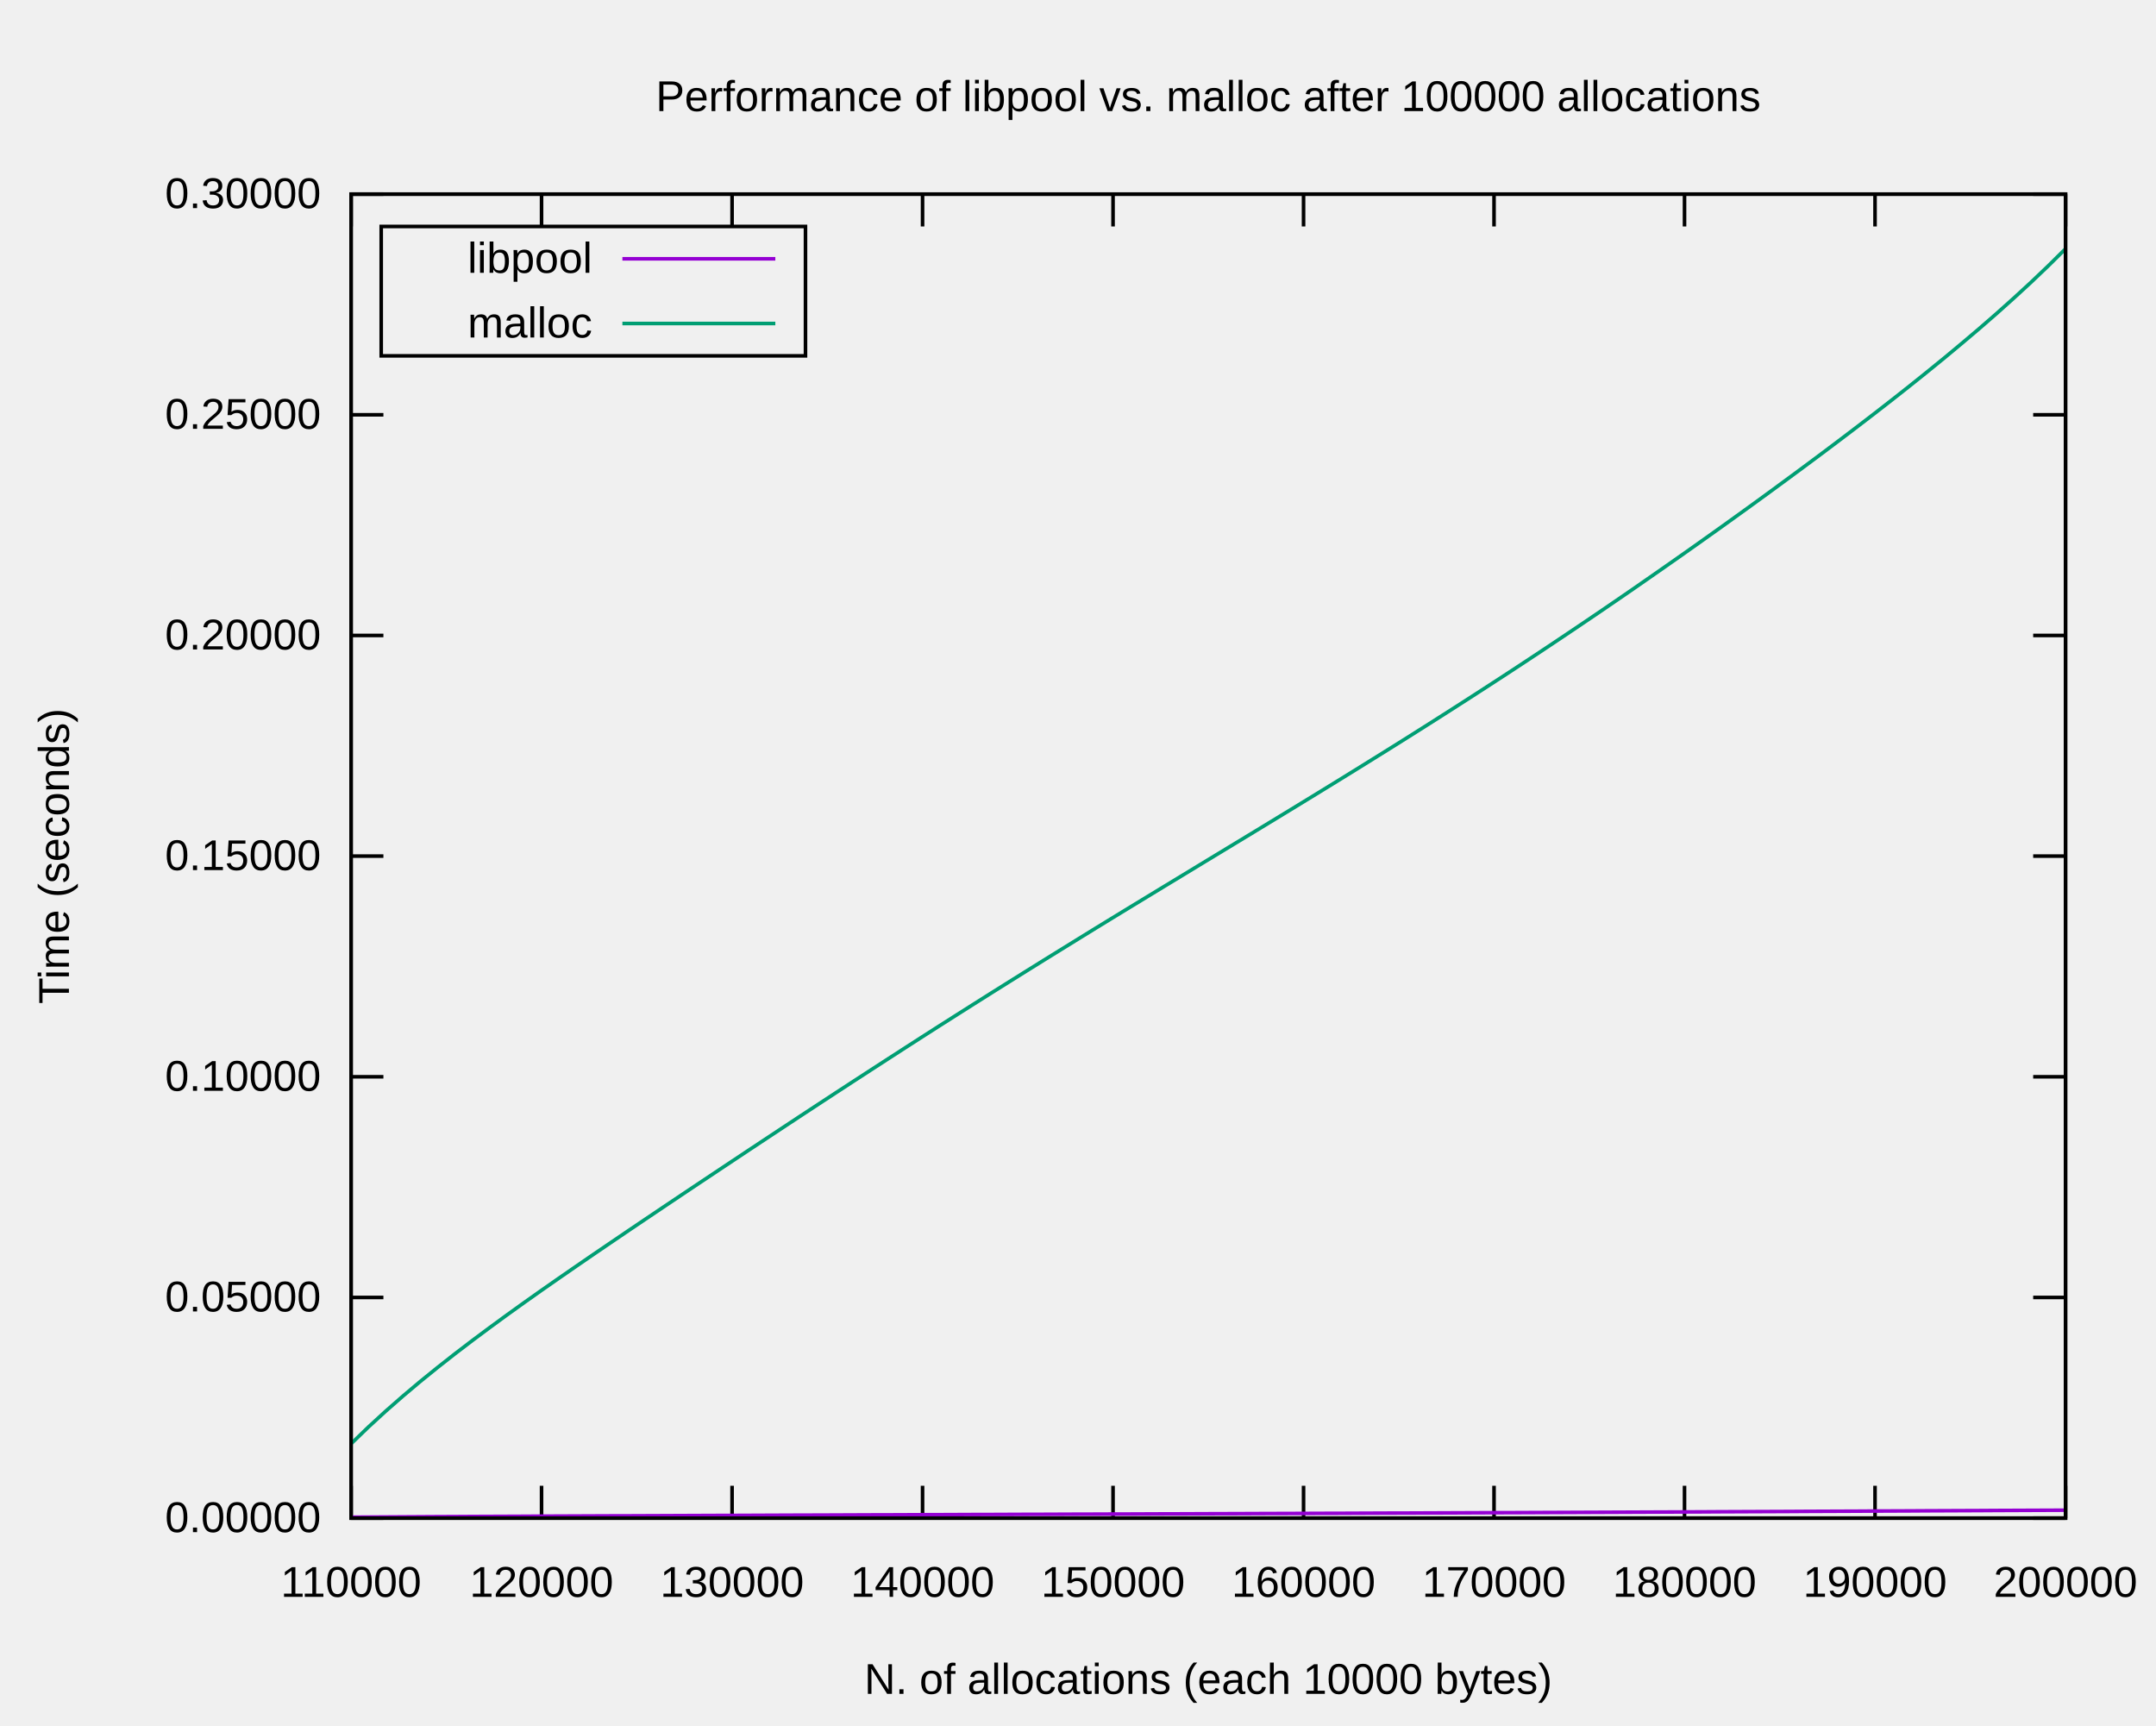
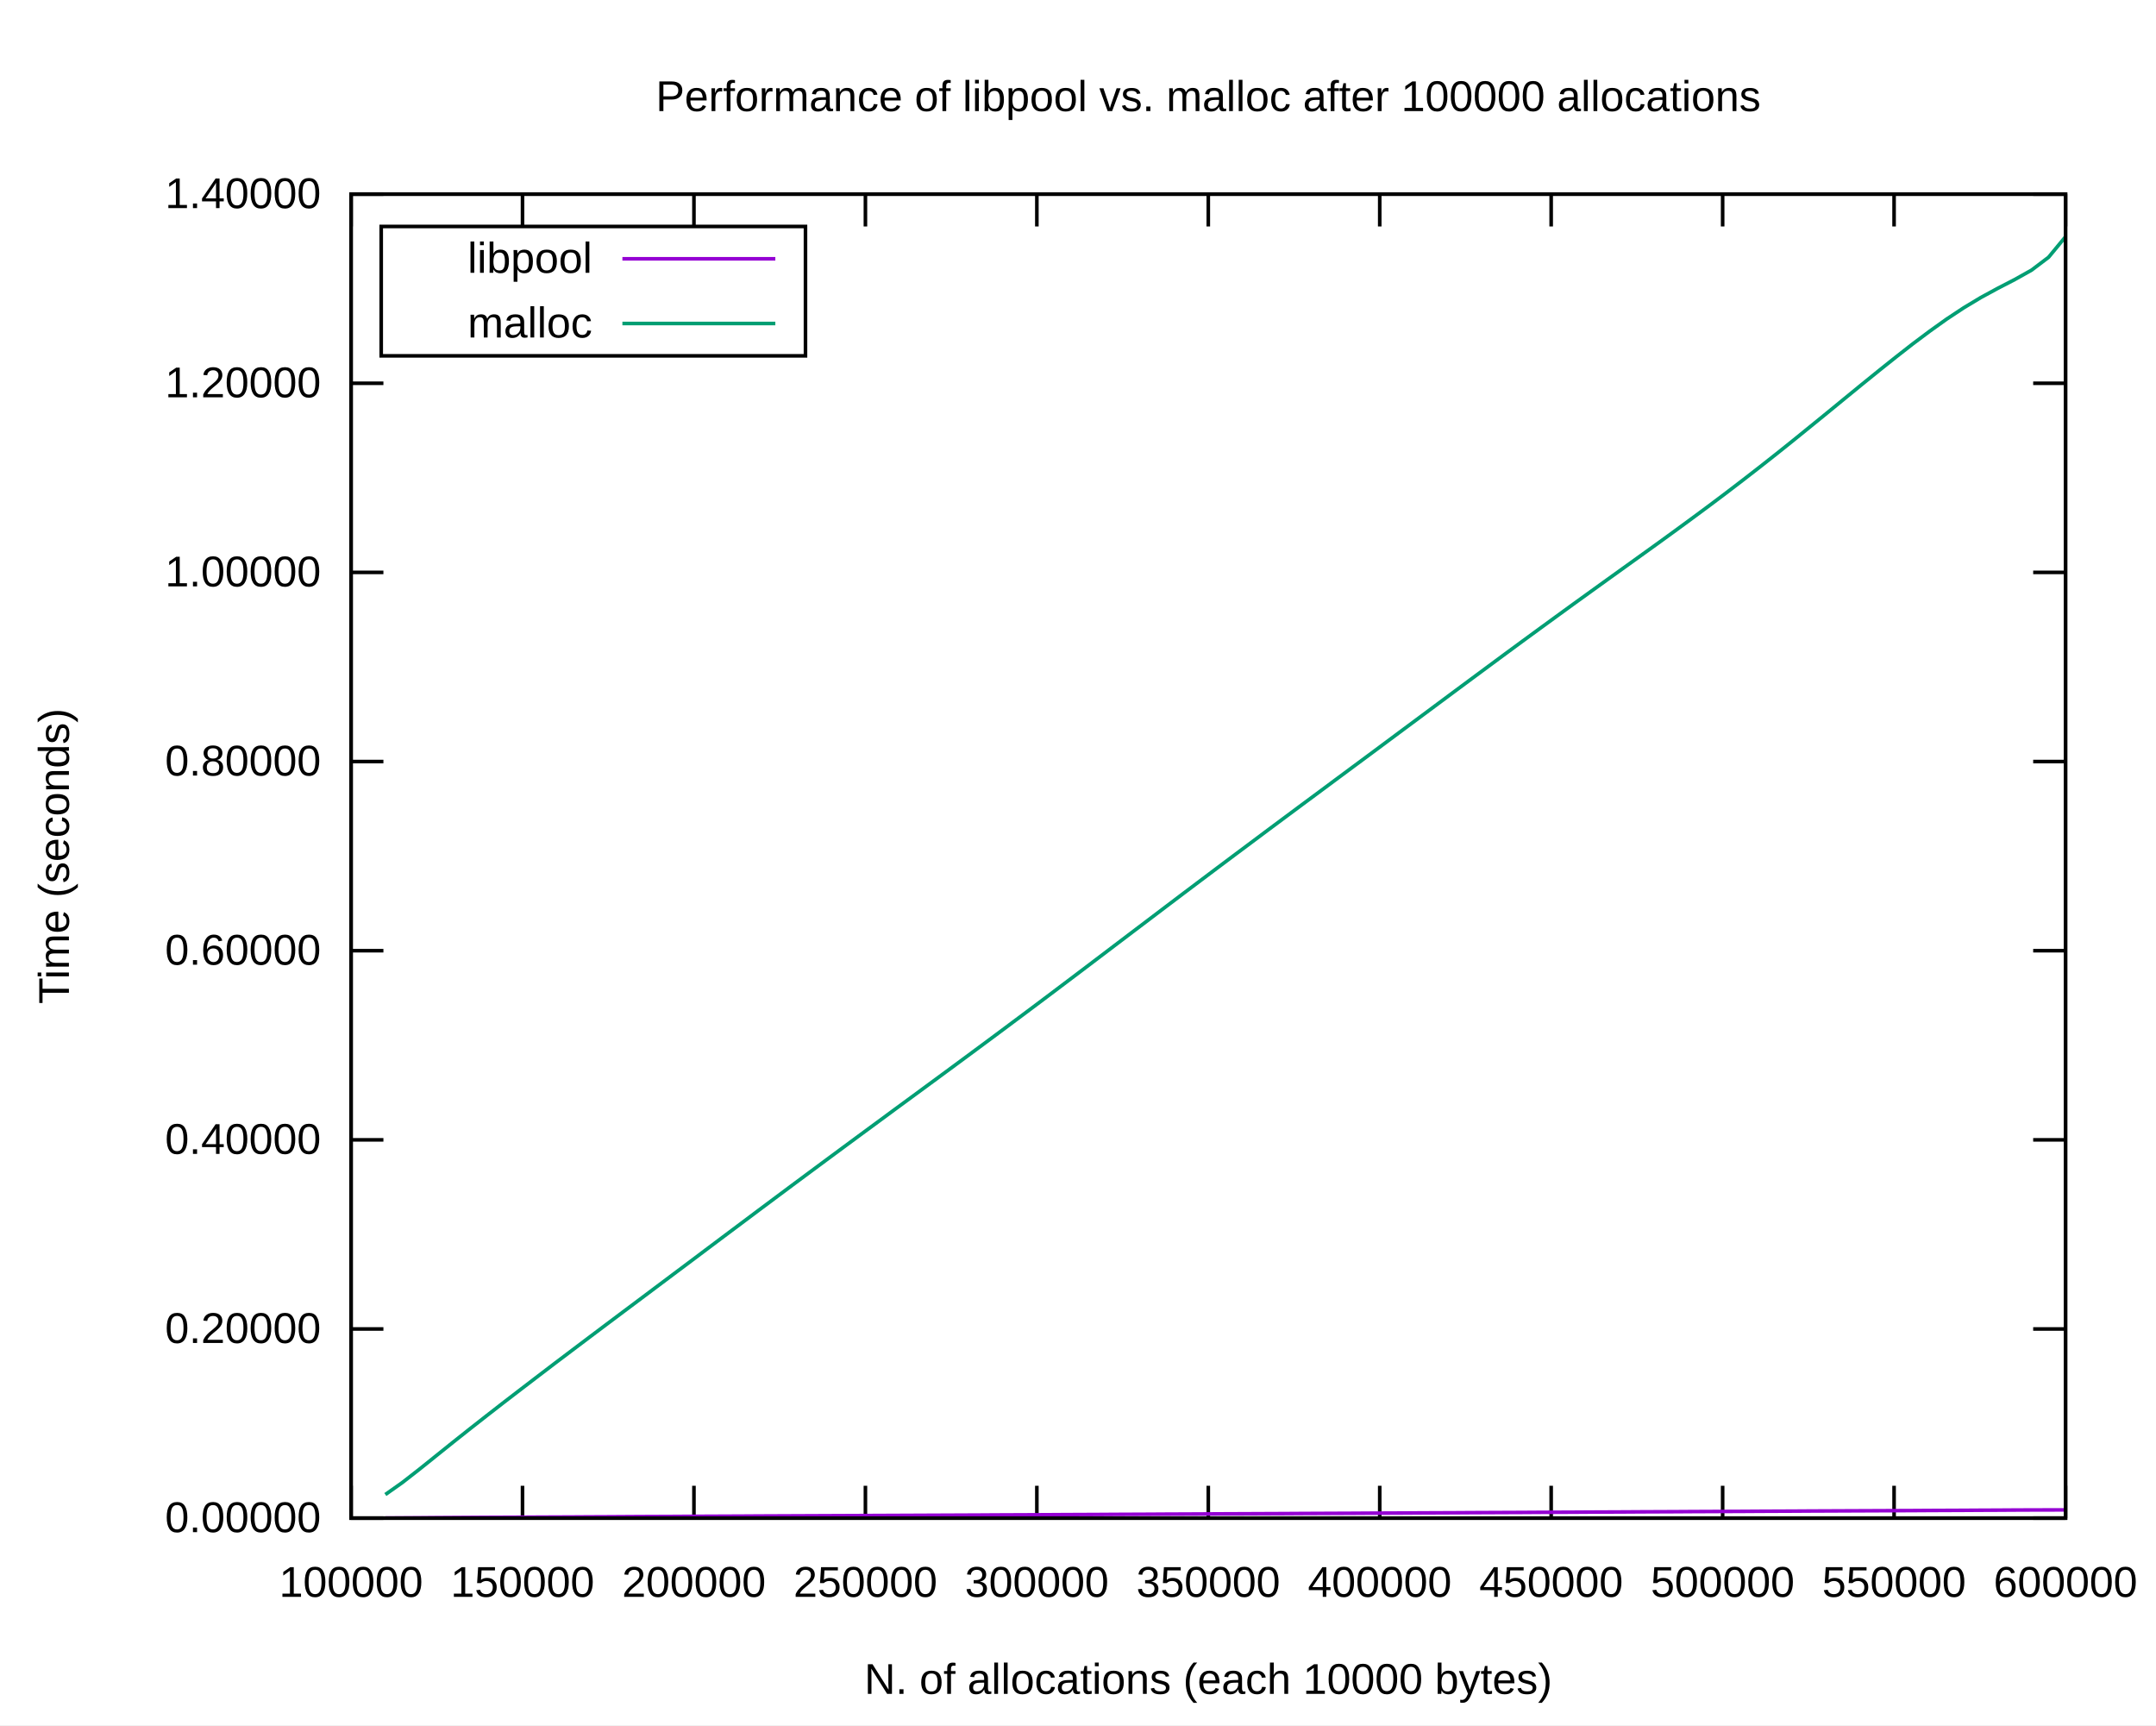
<svg xmlns="http://www.w3.org/2000/svg" xmlns:xlink="http://www.w3.org/1999/xlink" width="600" height="480" viewBox="0 0 600 480">
  <g id="gnuplot_canvas">
-     <rect x="0" y="0" width="600" height="480" fill="none" />
+     <rect x="0" y="0" width="600" height="480" fill="#ffffff" />
    <defs>
      <circle id="gpDot" r="0.5" stroke-width="0.5" stroke="currentColor" />
      <path id="gpPt0" stroke-width="0.222" stroke="currentColor" d="M-1,0 h2 M0,-1 v2" />
      <path id="gpPt1" stroke-width="0.222" stroke="currentColor" d="M-1,-1 L1,1 M1,-1 L-1,1" />
      <path id="gpPt2" stroke-width="0.222" stroke="currentColor" d="M-1,0 L1,0 M0,-1 L0,1 M-1,-1 L1,1 M-1,1 L1,-1" />
      <rect id="gpPt3" stroke-width="0.222" stroke="currentColor" x="-1" y="-1" width="2" height="2" />
      <rect id="gpPt4" stroke-width="0.222" stroke="currentColor" fill="currentColor" x="-1" y="-1" width="2" height="2" />
      <circle id="gpPt5" stroke-width="0.222" stroke="currentColor" cx="0" cy="0" r="1" />
      <use xlink:href="#gpPt5" id="gpPt6" fill="currentColor" stroke="none" />
      <path id="gpPt7" stroke-width="0.222" stroke="currentColor" d="M0,-1.33 L-1.33,0.67 L1.33,0.67 z" />
      <use xlink:href="#gpPt7" id="gpPt8" fill="currentColor" stroke="none" />
      <use xlink:href="#gpPt7" id="gpPt9" stroke="currentColor" transform="rotate(180)" />
      <use xlink:href="#gpPt9" id="gpPt10" fill="currentColor" stroke="none" />
      <use xlink:href="#gpPt3" id="gpPt11" stroke="currentColor" transform="rotate(45)" />
      <use xlink:href="#gpPt11" id="gpPt12" fill="currentColor" stroke="none" />
      <path id="gpPt13" stroke-width="0.222" stroke="currentColor" d="M0,1.330 L1.265,0.411 L0.782,-1.067 L-0.782,-1.076 L-1.265,0.411 z" />
      <use xlink:href="#gpPt13" id="gpPt14" fill="currentColor" stroke="none" />
      <filter id="textbox" filterUnits="objectBoundingBox" x="0" y="0" height="1" width="1">
-         <feFlood flood-color="white" flood-opacity="1" result="bgnd" />
+         <feFlood flood-color="#FFFFFF" flood-opacity="1" result="bgnd" />
        <feComposite in="SourceGraphic" in2="bgnd" operator="atop" />
      </filter>
      <filter id="greybox" filterUnits="objectBoundingBox" x="0" y="0" height="1" width="1">
        <feFlood flood-color="lightgrey" flood-opacity="1" result="grey" />
        <feComposite in="SourceGraphic" in2="grey" operator="atop" />
      </filter>
    </defs>
-     <g fill="none" color="white" stroke="currentColor" stroke-width="1.00" stroke-linecap="butt" stroke-linejoin="miter">
+     <g fill="none" color="#FFFFFF" stroke="currentColor" stroke-width="1.00" stroke-linecap="butt" stroke-linejoin="miter">
</g>
    <g fill="none" color="black" stroke="currentColor" stroke-width="1.00" stroke-linecap="butt" stroke-linejoin="miter">
      <path stroke="black" d="M97.70,422.40 L106.70,422.40 M574.82,422.40 L565.82,422.40  " />
      <g transform="translate(89.31,426.30)" stroke="none" fill="black" font-family="Arial" font-size="12.00" text-anchor="end">
        <text>
          <tspan font-family="Arial">0.00000</tspan>
        </text>
      </g>
    </g>
    <g fill="none" color="black" stroke="currentColor" stroke-width="1.00" stroke-linecap="butt" stroke-linejoin="miter">
-       <path stroke="black" d="M97.70,361.00 L106.70,361.00 M574.82,361.00 L565.82,361.00  " />
-       <g transform="translate(89.31,364.90)" stroke="none" fill="black" font-family="Arial" font-size="12.00" text-anchor="end">
-         <text>
-           <tspan font-family="Arial">0.05000</tspan>
-         </text>
-       </g>
-     </g>
-     <g fill="none" color="black" stroke="currentColor" stroke-width="1.00" stroke-linecap="butt" stroke-linejoin="miter">
-       <path stroke="black" d="M97.70,299.60 L106.70,299.60 M574.82,299.60 L565.82,299.60  " />
-       <g transform="translate(89.31,303.50)" stroke="none" fill="black" font-family="Arial" font-size="12.00" text-anchor="end">
-         <text>
-           <tspan font-family="Arial">0.10000</tspan>
-         </text>
-       </g>
-     </g>
-     <g fill="none" color="black" stroke="currentColor" stroke-width="1.00" stroke-linecap="butt" stroke-linejoin="miter">
-       <path stroke="black" d="M97.70,238.20 L106.70,238.20 M574.82,238.20 L565.82,238.20  " />
-       <g transform="translate(89.31,242.10)" stroke="none" fill="black" font-family="Arial" font-size="12.00" text-anchor="end">
-         <text>
-           <tspan font-family="Arial">0.15000</tspan>
-         </text>
-       </g>
-     </g>
-     <g fill="none" color="black" stroke="currentColor" stroke-width="1.00" stroke-linecap="butt" stroke-linejoin="miter">
-       <path stroke="black" d="M97.70,176.81 L106.70,176.81 M574.82,176.81 L565.82,176.81  " />
-       <g transform="translate(89.31,180.71)" stroke="none" fill="black" font-family="Arial" font-size="12.00" text-anchor="end">
+       <path stroke="black" d="M97.70,369.77 L106.70,369.77 M574.82,369.77 L565.82,369.77  " />
+       <g transform="translate(89.31,373.67)" stroke="none" fill="black" font-family="Arial" font-size="12.00" text-anchor="end">
        <text>
          <tspan font-family="Arial">0.20000</tspan>
        </text>
      </g>
    </g>
    <g fill="none" color="black" stroke="currentColor" stroke-width="1.00" stroke-linecap="butt" stroke-linejoin="miter">
-       <path stroke="black" d="M97.70,115.41 L106.70,115.41 M574.82,115.41 L565.82,115.41  " />
-       <g transform="translate(89.31,119.31)" stroke="none" fill="black" font-family="Arial" font-size="12.00" text-anchor="end">
-         <text>
-           <tspan font-family="Arial">0.25000</tspan>
+       <path stroke="black" d="M97.70,317.15 L106.70,317.15 M574.82,317.15 L565.82,317.15  " />
+       <g transform="translate(89.31,321.05)" stroke="none" fill="black" font-family="Arial" font-size="12.00" text-anchor="end">
+         <text>
+           <tspan font-family="Arial">0.40000</tspan>
+         </text>
+       </g>
+     </g>
+     <g fill="none" color="black" stroke="currentColor" stroke-width="1.00" stroke-linecap="butt" stroke-linejoin="miter">
+       <path stroke="black" d="M97.70,264.52 L106.70,264.52 M574.82,264.52 L565.82,264.52  " />
+       <g transform="translate(89.31,268.42)" stroke="none" fill="black" font-family="Arial" font-size="12.00" text-anchor="end">
+         <text>
+           <tspan font-family="Arial">0.60000</tspan>
+         </text>
+       </g>
+     </g>
+     <g fill="none" color="black" stroke="currentColor" stroke-width="1.00" stroke-linecap="butt" stroke-linejoin="miter">
+       <path stroke="black" d="M97.70,211.89 L106.70,211.89 M574.82,211.89 L565.82,211.89  " />
+       <g transform="translate(89.31,215.79)" stroke="none" fill="black" font-family="Arial" font-size="12.00" text-anchor="end">
+         <text>
+           <tspan font-family="Arial">0.80000</tspan>
+         </text>
+       </g>
+     </g>
+     <g fill="none" color="black" stroke="currentColor" stroke-width="1.00" stroke-linecap="butt" stroke-linejoin="miter">
+       <path stroke="black" d="M97.70,159.26 L106.70,159.26 M574.82,159.26 L565.82,159.26  " />
+       <g transform="translate(89.31,163.16)" stroke="none" fill="black" font-family="Arial" font-size="12.00" text-anchor="end">
+         <text>
+           <tspan font-family="Arial">1.00000</tspan>
+         </text>
+       </g>
+     </g>
+     <g fill="none" color="black" stroke="currentColor" stroke-width="1.00" stroke-linecap="butt" stroke-linejoin="miter">
+       <path stroke="black" d="M97.70,106.64 L106.70,106.64 M574.82,106.64 L565.82,106.64  " />
+       <g transform="translate(89.31,110.54)" stroke="none" fill="black" font-family="Arial" font-size="12.00" text-anchor="end">
+         <text>
+           <tspan font-family="Arial">1.20000</tspan>
        </text>
      </g>
    </g>
    <g fill="none" color="black" stroke="currentColor" stroke-width="1.00" stroke-linecap="butt" stroke-linejoin="miter">
      <path stroke="black" d="M97.70,54.01 L106.70,54.01 M574.82,54.01 L565.82,54.01  " />
      <g transform="translate(89.31,57.91)" stroke="none" fill="black" font-family="Arial" font-size="12.00" text-anchor="end">
        <text>
-           <tspan font-family="Arial">0.30000</tspan>
+           <tspan font-family="Arial">1.40000</tspan>
        </text>
      </g>
    </g>
    <g fill="none" color="black" stroke="currentColor" stroke-width="1.00" stroke-linecap="butt" stroke-linejoin="miter">
      <path stroke="black" d="M97.70,422.40 L97.70,413.40 M97.70,54.01 L97.70,63.01  " />
      <g transform="translate(97.70,444.30)" stroke="none" fill="black" font-family="Arial" font-size="12.00" text-anchor="middle">
        <text>
-           <tspan font-family="Arial"> 110000</tspan>
-         </text>
-       </g>
-     </g>
-     <g fill="none" color="black" stroke="currentColor" stroke-width="1.00" stroke-linecap="butt" stroke-linejoin="miter">
-       <path stroke="black" d="M150.71,422.40 L150.71,413.40 M150.71,54.01 L150.71,63.01  " />
-       <g transform="translate(150.71,444.30)" stroke="none" fill="black" font-family="Arial" font-size="12.00" text-anchor="middle">
-         <text>
-           <tspan font-family="Arial"> 120000</tspan>
-         </text>
-       </g>
-     </g>
-     <g fill="none" color="black" stroke="currentColor" stroke-width="1.00" stroke-linecap="butt" stroke-linejoin="miter">
-       <path stroke="black" d="M203.73,422.40 L203.73,413.40 M203.73,54.01 L203.73,63.01  " />
-       <g transform="translate(203.73,444.30)" stroke="none" fill="black" font-family="Arial" font-size="12.00" text-anchor="middle">
-         <text>
-           <tspan font-family="Arial"> 130000</tspan>
-         </text>
-       </g>
-     </g>
-     <g fill="none" color="black" stroke="currentColor" stroke-width="1.00" stroke-linecap="butt" stroke-linejoin="miter">
-       <path stroke="black" d="M256.74,422.40 L256.74,413.40 M256.74,54.01 L256.74,63.01  " />
-       <g transform="translate(256.74,444.30)" stroke="none" fill="black" font-family="Arial" font-size="12.00" text-anchor="middle">
-         <text>
-           <tspan font-family="Arial"> 140000</tspan>
-         </text>
-       </g>
-     </g>
-     <g fill="none" color="black" stroke="currentColor" stroke-width="1.00" stroke-linecap="butt" stroke-linejoin="miter">
-       <path stroke="black" d="M309.75,422.40 L309.75,413.40 M309.75,54.01 L309.75,63.01  " />
-       <g transform="translate(309.75,444.30)" stroke="none" fill="black" font-family="Arial" font-size="12.00" text-anchor="middle">
+           <tspan font-family="Arial"> 100000</tspan>
+         </text>
+       </g>
+     </g>
+     <g fill="none" color="black" stroke="currentColor" stroke-width="1.00" stroke-linecap="butt" stroke-linejoin="miter">
+       <path stroke="black" d="M145.41,422.40 L145.41,413.40 M145.41,54.01 L145.41,63.01  " />
+       <g transform="translate(145.41,444.30)" stroke="none" fill="black" font-family="Arial" font-size="12.00" text-anchor="middle">
        <text>
          <tspan font-family="Arial"> 150000</tspan>
        </text>
      </g>
    </g>
    <g fill="none" color="black" stroke="currentColor" stroke-width="1.00" stroke-linecap="butt" stroke-linejoin="miter">
-       <path stroke="black" d="M362.77,422.40 L362.77,413.40 M362.77,54.01 L362.77,63.01  " />
-       <g transform="translate(362.77,444.30)" stroke="none" fill="black" font-family="Arial" font-size="12.00" text-anchor="middle">
-         <text>
-           <tspan font-family="Arial"> 160000</tspan>
-         </text>
-       </g>
-     </g>
-     <g fill="none" color="black" stroke="currentColor" stroke-width="1.00" stroke-linecap="butt" stroke-linejoin="miter">
-       <path stroke="black" d="M415.78,422.40 L415.78,413.40 M415.78,54.01 L415.78,63.01  " />
-       <g transform="translate(415.78,444.30)" stroke="none" fill="black" font-family="Arial" font-size="12.00" text-anchor="middle">
-         <text>
-           <tspan font-family="Arial"> 170000</tspan>
-         </text>
-       </g>
-     </g>
-     <g fill="none" color="black" stroke="currentColor" stroke-width="1.00" stroke-linecap="butt" stroke-linejoin="miter">
-       <path stroke="black" d="M468.79,422.40 L468.79,413.40 M468.79,54.01 L468.79,63.01  " />
-       <g transform="translate(468.79,444.30)" stroke="none" fill="black" font-family="Arial" font-size="12.00" text-anchor="middle">
-         <text>
-           <tspan font-family="Arial"> 180000</tspan>
-         </text>
-       </g>
-     </g>
-     <g fill="none" color="black" stroke="currentColor" stroke-width="1.00" stroke-linecap="butt" stroke-linejoin="miter">
-       <path stroke="black" d="M521.81,422.40 L521.81,413.40 M521.81,54.01 L521.81,63.01  " />
-       <g transform="translate(521.81,444.30)" stroke="none" fill="black" font-family="Arial" font-size="12.00" text-anchor="middle">
-         <text>
-           <tspan font-family="Arial"> 190000</tspan>
+       <path stroke="black" d="M193.12,422.40 L193.12,413.40 M193.12,54.01 L193.12,63.01  " />
+       <g transform="translate(193.12,444.30)" stroke="none" fill="black" font-family="Arial" font-size="12.00" text-anchor="middle">
+         <text>
+           <tspan font-family="Arial"> 200000</tspan>
+         </text>
+       </g>
+     </g>
+     <g fill="none" color="black" stroke="currentColor" stroke-width="1.00" stroke-linecap="butt" stroke-linejoin="miter">
+       <path stroke="black" d="M240.84,422.40 L240.84,413.40 M240.84,54.01 L240.84,63.01  " />
+       <g transform="translate(240.84,444.30)" stroke="none" fill="black" font-family="Arial" font-size="12.00" text-anchor="middle">
+         <text>
+           <tspan font-family="Arial"> 250000</tspan>
+         </text>
+       </g>
+     </g>
+     <g fill="none" color="black" stroke="currentColor" stroke-width="1.00" stroke-linecap="butt" stroke-linejoin="miter">
+       <path stroke="black" d="M288.55,422.40 L288.55,413.40 M288.55,54.01 L288.55,63.01  " />
+       <g transform="translate(288.55,444.30)" stroke="none" fill="black" font-family="Arial" font-size="12.00" text-anchor="middle">
+         <text>
+           <tspan font-family="Arial"> 300000</tspan>
+         </text>
+       </g>
+     </g>
+     <g fill="none" color="black" stroke="currentColor" stroke-width="1.00" stroke-linecap="butt" stroke-linejoin="miter">
+       <path stroke="black" d="M336.26,422.40 L336.26,413.40 M336.26,54.01 L336.26,63.01  " />
+       <g transform="translate(336.26,444.30)" stroke="none" fill="black" font-family="Arial" font-size="12.00" text-anchor="middle">
+         <text>
+           <tspan font-family="Arial"> 350000</tspan>
+         </text>
+       </g>
+     </g>
+     <g fill="none" color="black" stroke="currentColor" stroke-width="1.00" stroke-linecap="butt" stroke-linejoin="miter">
+       <path stroke="black" d="M383.97,422.40 L383.97,413.40 M383.97,54.01 L383.97,63.01  " />
+       <g transform="translate(383.97,444.30)" stroke="none" fill="black" font-family="Arial" font-size="12.00" text-anchor="middle">
+         <text>
+           <tspan font-family="Arial"> 400000</tspan>
+         </text>
+       </g>
+     </g>
+     <g fill="none" color="black" stroke="currentColor" stroke-width="1.00" stroke-linecap="butt" stroke-linejoin="miter">
+       <path stroke="black" d="M431.68,422.40 L431.68,413.40 M431.68,54.01 L431.68,63.01  " />
+       <g transform="translate(431.68,444.30)" stroke="none" fill="black" font-family="Arial" font-size="12.00" text-anchor="middle">
+         <text>
+           <tspan font-family="Arial"> 450000</tspan>
+         </text>
+       </g>
+     </g>
+     <g fill="none" color="black" stroke="currentColor" stroke-width="1.00" stroke-linecap="butt" stroke-linejoin="miter">
+       <path stroke="black" d="M479.40,422.40 L479.40,413.40 M479.40,54.01 L479.40,63.01  " />
+       <g transform="translate(479.40,444.30)" stroke="none" fill="black" font-family="Arial" font-size="12.00" text-anchor="middle">
+         <text>
+           <tspan font-family="Arial"> 500000</tspan>
+         </text>
+       </g>
+     </g>
+     <g fill="none" color="black" stroke="currentColor" stroke-width="1.00" stroke-linecap="butt" stroke-linejoin="miter">
+       <path stroke="black" d="M527.11,422.40 L527.11,413.40 M527.11,54.01 L527.11,63.01  " />
+       <g transform="translate(527.11,444.30)" stroke="none" fill="black" font-family="Arial" font-size="12.00" text-anchor="middle">
+         <text>
+           <tspan font-family="Arial"> 550000</tspan>
        </text>
      </g>
    </g>
    <g fill="none" color="black" stroke="currentColor" stroke-width="1.00" stroke-linecap="butt" stroke-linejoin="miter">
      <path stroke="black" d="M574.82,422.40 L574.82,413.40 M574.82,54.01 L574.82,63.01  " />
      <g transform="translate(574.82,444.30)" stroke="none" fill="black" font-family="Arial" font-size="12.00" text-anchor="middle">
        <text>
-           <tspan font-family="Arial"> 200000</tspan>
+           <tspan font-family="Arial"> 600000</tspan>
        </text>
      </g>
    </g>
    <g fill="none" color="black" stroke="currentColor" stroke-width="1.00" stroke-linecap="butt" stroke-linejoin="miter">
</g>
    <g fill="none" color="black" stroke="currentColor" stroke-width="1.00" stroke-linecap="butt" stroke-linejoin="miter">
      <path stroke="black" d="M97.70,54.01 L97.70,422.40 L574.82,422.40 L574.82,54.01 L97.70,54.01 Z  " />
    </g>
    <g fill="none" color="black" stroke="currentColor" stroke-width="1.00" stroke-linecap="butt" stroke-linejoin="miter">
</g>
    <g fill="none" color="black" stroke="currentColor" stroke-width="1.00" stroke-linecap="butt" stroke-linejoin="miter">
      <path stroke="black" d="M106.09,99.01 L106.09,63.01 L224.16,63.01 L224.16,99.01 L106.09,99.01 Z  " />
    </g>
    <g id="gnuplot_plot_1">
      <g fill="none" color="black" stroke="currentColor" stroke-width="1.00" stroke-linecap="butt" stroke-linejoin="miter">
        <g transform="translate(164.82,75.91)" stroke="none" fill="black" font-family="Arial" font-size="12.00" text-anchor="end">
          <text>
            <tspan font-family="Arial">libpool</tspan>
          </text>
        </g>
      </g>
      <g fill="none" color="black" stroke="currentColor" stroke-width="1.00" stroke-linecap="butt" stroke-linejoin="miter">
-         <path stroke="rgb(148,   0, 211)" d="M173.21,72.01 L215.77,72.01 M97.70,422.14 L102.52,422.11 L107.34,422.08 L112.16,422.05 L116.98,422.02 L121.80,421.99   L126.62,421.97 L131.44,421.94 L136.26,421.92 L141.07,421.90 L145.89,421.88 L150.71,421.85 L155.53,421.83 L160.35,421.81   L165.17,421.79 L169.99,421.77 L174.81,421.76 L179.63,421.74 L184.45,421.72 L189.27,421.70 L194.09,421.68 L198.91,421.66   L203.73,421.65 L208.55,421.63 L213.37,421.61 L218.18,421.59 L223.00,421.57 L227.82,421.56 L232.64,421.54 L237.46,421.52   L242.28,421.50 L247.10,421.49 L251.92,421.47 L256.74,421.45 L261.56,421.44 L266.38,421.42 L271.20,421.40 L276.02,421.39   L280.84,421.37 L285.66,421.35 L290.48,421.34 L295.30,421.32 L300.11,421.30 L304.93,421.29 L309.75,421.27 L314.57,421.26   L319.39,421.24 L324.21,421.22 L329.03,421.21 L333.85,421.19 L338.67,421.17 L343.49,421.16 L348.31,421.14 L353.13,421.12   L357.95,421.11 L362.77,421.09 L367.59,421.07 L372.41,421.06 L377.22,421.04 L382.04,421.02 L386.86,421.00 L391.68,420.99   L396.50,420.97 L401.32,420.95 L406.14,420.93 L410.96,420.91 L415.78,420.89 L420.60,420.88 L425.42,420.86 L430.24,420.84   L435.06,420.82 L439.88,420.80 L444.70,420.78 L449.52,420.76 L454.34,420.74 L459.15,420.72 L463.97,420.70 L468.79,420.68   L473.61,420.66 L478.43,420.63 L483.25,420.61 L488.07,420.59 L492.89,420.57 L497.71,420.55 L502.53,420.52 L507.35,420.50   L512.17,420.48 L516.99,420.46 L521.81,420.43 L526.63,420.41 L531.45,420.39 L536.26,420.36 L541.08,420.34 L545.90,420.32   L550.72,420.30 L555.54,420.27 L560.36,420.25 L565.18,420.23 L570.00,420.21 L574.82,420.19  " />
+         <path stroke="rgb(148,   0, 211)" d="M173.21,72.01 L215.77,72.01 M107.24,422.38 L111.97,422.35 L116.69,422.32 L121.41,422.28 L126.13,422.25 L130.86,422.22   L135.58,422.19 L140.30,422.17 L145.03,422.15 L149.75,422.12 L154.47,422.10 L159.20,422.08 L163.92,422.05 L168.64,422.03   L173.36,422.00 L178.09,421.97 L182.81,421.95 L187.53,421.93 L192.26,421.90 L196.98,421.88 L201.70,421.86 L206.43,421.84   L211.15,421.81 L215.87,421.79 L220.59,421.77 L225.32,421.75 L230.04,421.73 L234.76,421.71 L239.49,421.69 L244.21,421.67   L248.93,421.65 L253.66,421.63 L258.38,421.61 L263.10,421.59 L267.82,421.57 L272.55,421.55 L277.27,421.52 L281.99,421.50   L286.72,421.48 L291.44,421.46 L296.16,421.43 L300.89,421.41 L305.61,421.39 L310.33,421.36 L315.05,421.34 L319.78,421.32   L324.50,421.29 L329.22,421.27 L333.95,421.25 L338.67,421.22 L343.39,421.20 L348.12,421.18 L352.84,421.16 L357.56,421.14   L362.28,421.11 L367.01,421.09 L371.73,421.07 L376.45,421.05 L381.18,421.02 L385.90,421.00 L390.62,420.98 L395.35,420.95   L400.07,420.93 L404.79,420.91 L409.51,420.88 L414.24,420.86 L418.96,420.84 L423.68,420.82 L428.41,420.79 L433.13,420.77   L437.85,420.75 L442.58,420.72 L447.30,420.70 L452.02,420.68 L456.74,420.65 L461.47,420.63 L466.19,420.61 L470.91,420.58   L475.64,420.56 L480.36,420.54 L485.08,420.52 L489.81,420.49 L494.53,420.47 L499.25,420.45 L503.97,420.42 L508.70,420.40   L513.42,420.38 L518.14,420.36 L522.87,420.34 L527.59,420.32 L532.31,420.30 L537.04,420.27 L541.76,420.25 L546.48,420.23   L551.20,420.20 L555.93,420.18 L560.65,420.15 L565.37,420.13 L570.10,420.12 L574.82,420.11  " />
      </g>
    </g>
    <g id="gnuplot_plot_2">
      <g fill="none" color="black" stroke="currentColor" stroke-width="1.00" stroke-linecap="butt" stroke-linejoin="miter">
        <g transform="translate(164.82,93.91)" stroke="none" fill="black" font-family="Arial" font-size="12.00" text-anchor="end">
          <text>
            <tspan font-family="Arial">malloc</tspan>
          </text>
        </g>
      </g>
      <g fill="none" color="black" stroke="currentColor" stroke-width="1.00" stroke-linecap="butt" stroke-linejoin="miter">
-         <path stroke="rgb(  0, 158, 115)" d="M173.21,90.01 L215.77,90.01 M97.70,401.71 L102.52,397.06 L107.34,392.64 L112.16,388.42 L116.98,384.36 L121.80,380.46   L126.62,376.67 L131.44,372.99 L136.26,369.40 L141.07,365.88 L145.89,362.42 L150.71,359.01 L155.53,355.65 L160.35,352.32   L165.17,349.01 L169.99,345.73 L174.81,342.46 L179.63,339.21 L184.45,335.97 L189.27,332.74 L194.09,329.52 L198.91,326.31   L203.73,323.10 L208.55,319.90 L213.37,316.71 L218.18,313.53 L223.00,310.35 L227.82,307.19 L232.64,304.03 L237.46,300.89   L242.28,297.76 L247.10,294.64 L251.92,291.53 L256.74,288.43 L261.56,285.35 L266.38,282.29 L271.20,279.24 L276.02,276.20   L280.84,273.18 L285.66,270.17 L290.48,267.17 L295.30,264.19 L300.11,261.22 L304.93,258.25 L309.75,255.30 L314.57,252.36   L319.39,249.43 L324.21,246.50 L329.03,243.58 L333.85,240.65 L338.67,237.73 L343.49,234.81 L348.31,231.89 L353.13,228.96   L357.95,226.03 L362.77,223.09 L367.59,220.14 L372.41,217.18 L377.22,214.21 L382.04,211.22 L386.86,208.22 L391.68,205.20   L396.50,202.16 L401.32,199.10 L406.14,196.02 L410.96,192.92 L415.78,189.80 L420.60,186.66 L425.42,183.49 L430.24,180.30   L435.06,177.08 L439.88,173.84 L444.70,170.58 L449.52,167.29 L454.34,163.98 L459.15,160.64 L463.97,157.28 L468.79,153.90   L473.61,150.49 L478.43,147.06 L483.25,143.60 L488.07,140.12 L492.89,136.61 L497.71,133.07 L502.53,129.51 L507.35,125.92   L512.17,122.29 L516.99,118.63 L521.81,114.93 L526.63,111.18 L531.45,107.38 L536.26,103.52 L541.08,99.60 L545.90,95.59   L550.72,91.51 L555.54,87.32 L560.36,83.01 L565.18,78.58 L570.00,73.99 L574.82,69.22  " />
-       </g>
-     </g>
-     <g fill="none" color="white" stroke="rgb(  0, 158, 115)" stroke-width="2.00" stroke-linecap="butt" stroke-linejoin="miter">
+         <path stroke="rgb(  0, 158, 115)" d="M173.21,90.01 L215.77,90.01 M107.24,415.84 L111.97,412.50 L116.69,408.82 L121.41,405.03 L126.13,401.24 L130.86,397.49   L135.58,393.79 L140.30,390.12 L145.03,386.49 L149.75,382.88 L154.47,379.28 L159.20,375.71 L163.92,372.15 L168.64,368.60   L173.36,365.06 L178.09,361.52 L182.81,357.98 L187.53,354.44 L192.26,350.90 L196.98,347.35 L201.70,343.81 L206.43,340.27   L211.15,336.73 L215.87,333.21 L220.59,329.69 L225.32,326.18 L230.04,322.68 L234.76,319.19 L239.49,315.70 L244.21,312.23   L248.93,308.75 L253.66,305.28 L258.38,301.81 L263.10,298.34 L267.82,294.86 L272.55,291.36 L277.27,287.86 L281.99,284.34   L286.72,280.81 L291.44,277.27 L296.16,273.71 L300.89,270.14 L305.61,266.56 L310.33,262.98 L315.05,259.40 L319.78,255.82   L324.50,252.24 L329.22,248.67 L333.95,245.11 L338.67,241.56 L343.39,238.02 L348.12,234.49 L352.84,230.96 L357.56,227.45   L362.28,223.94 L367.01,220.44 L371.73,216.93 L376.45,213.43 L381.18,209.93 L385.90,206.42 L390.62,202.91 L395.35,199.40   L400.07,195.89 L404.79,192.38 L409.51,188.88 L414.24,185.38 L418.96,181.89 L423.68,178.42 L428.41,174.96 L433.13,171.52   L437.85,168.09 L442.58,164.68 L447.30,161.28 L452.02,157.89 L456.74,154.50 L461.47,151.10 L466.19,147.67 L470.91,144.21   L475.64,140.71 L480.36,137.16 L485.08,133.55 L489.81,129.88 L494.53,126.16 L499.25,122.38 L503.97,118.55 L508.70,114.70   L513.42,110.83 L518.14,106.97 L522.87,103.14 L527.59,99.37 L532.31,95.68 L537.04,92.14 L541.76,88.77 L546.48,85.65   L551.20,82.81 L555.93,80.24 L560.65,77.80 L565.37,75.16 L570.10,71.58 L574.82,65.87  " />
+       </g>
+     </g>
+     <g fill="none" color="#FFFFFF" stroke="rgb(  0, 158, 115)" stroke-width="2.00" stroke-linecap="butt" stroke-linejoin="miter">
</g>
    <g fill="none" color="black" stroke="currentColor" stroke-width="2.00" stroke-linecap="butt" stroke-linejoin="miter">
</g>
    <g fill="none" color="black" stroke="black" stroke-width="1.00" stroke-linecap="butt" stroke-linejoin="miter">
</g>
    <g fill="none" color="black" stroke="currentColor" stroke-width="1.00" stroke-linecap="butt" stroke-linejoin="miter">
      <path stroke="black" d="M97.70,54.01 L97.70,422.40 L574.82,422.40 L574.82,54.01 L97.70,54.01 Z  " />
      <g transform="translate(19.18,238.21) rotate(270.00)" stroke="none" fill="black" font-family="Arial" font-size="12.00" text-anchor="middle">
        <text>
          <tspan font-family="Arial">Time (seconds)</tspan>
        </text>
      </g>
    </g>
    <g fill="none" color="black" stroke="currentColor" stroke-width="1.00" stroke-linecap="butt" stroke-linejoin="miter">
      <g transform="translate(336.26,471.30)" stroke="none" fill="black" font-family="Arial" font-size="12.00" text-anchor="middle">
        <text>
          <tspan font-family="Arial">N. of allocations (each 10000 bytes)</tspan>
        </text>
      </g>
    </g>
    <g fill="none" color="black" stroke="currentColor" stroke-width="1.00" stroke-linecap="butt" stroke-linejoin="miter">
</g>
    <g fill="none" color="black" stroke="currentColor" stroke-width="1.00" stroke-linecap="butt" stroke-linejoin="miter">
      <g transform="translate(336.26,30.91)" stroke="none" fill="black" font-family="Arial" font-size="12.00" text-anchor="middle">
        <text>
          <tspan font-family="Arial">Performance of libpool vs. malloc after 100000 allocations</tspan>
        </text>
      </g>
    </g>
    <g fill="none" color="black" stroke="currentColor" stroke-width="1.00" stroke-linecap="butt" stroke-linejoin="miter">
</g>
  </g>
</svg>
